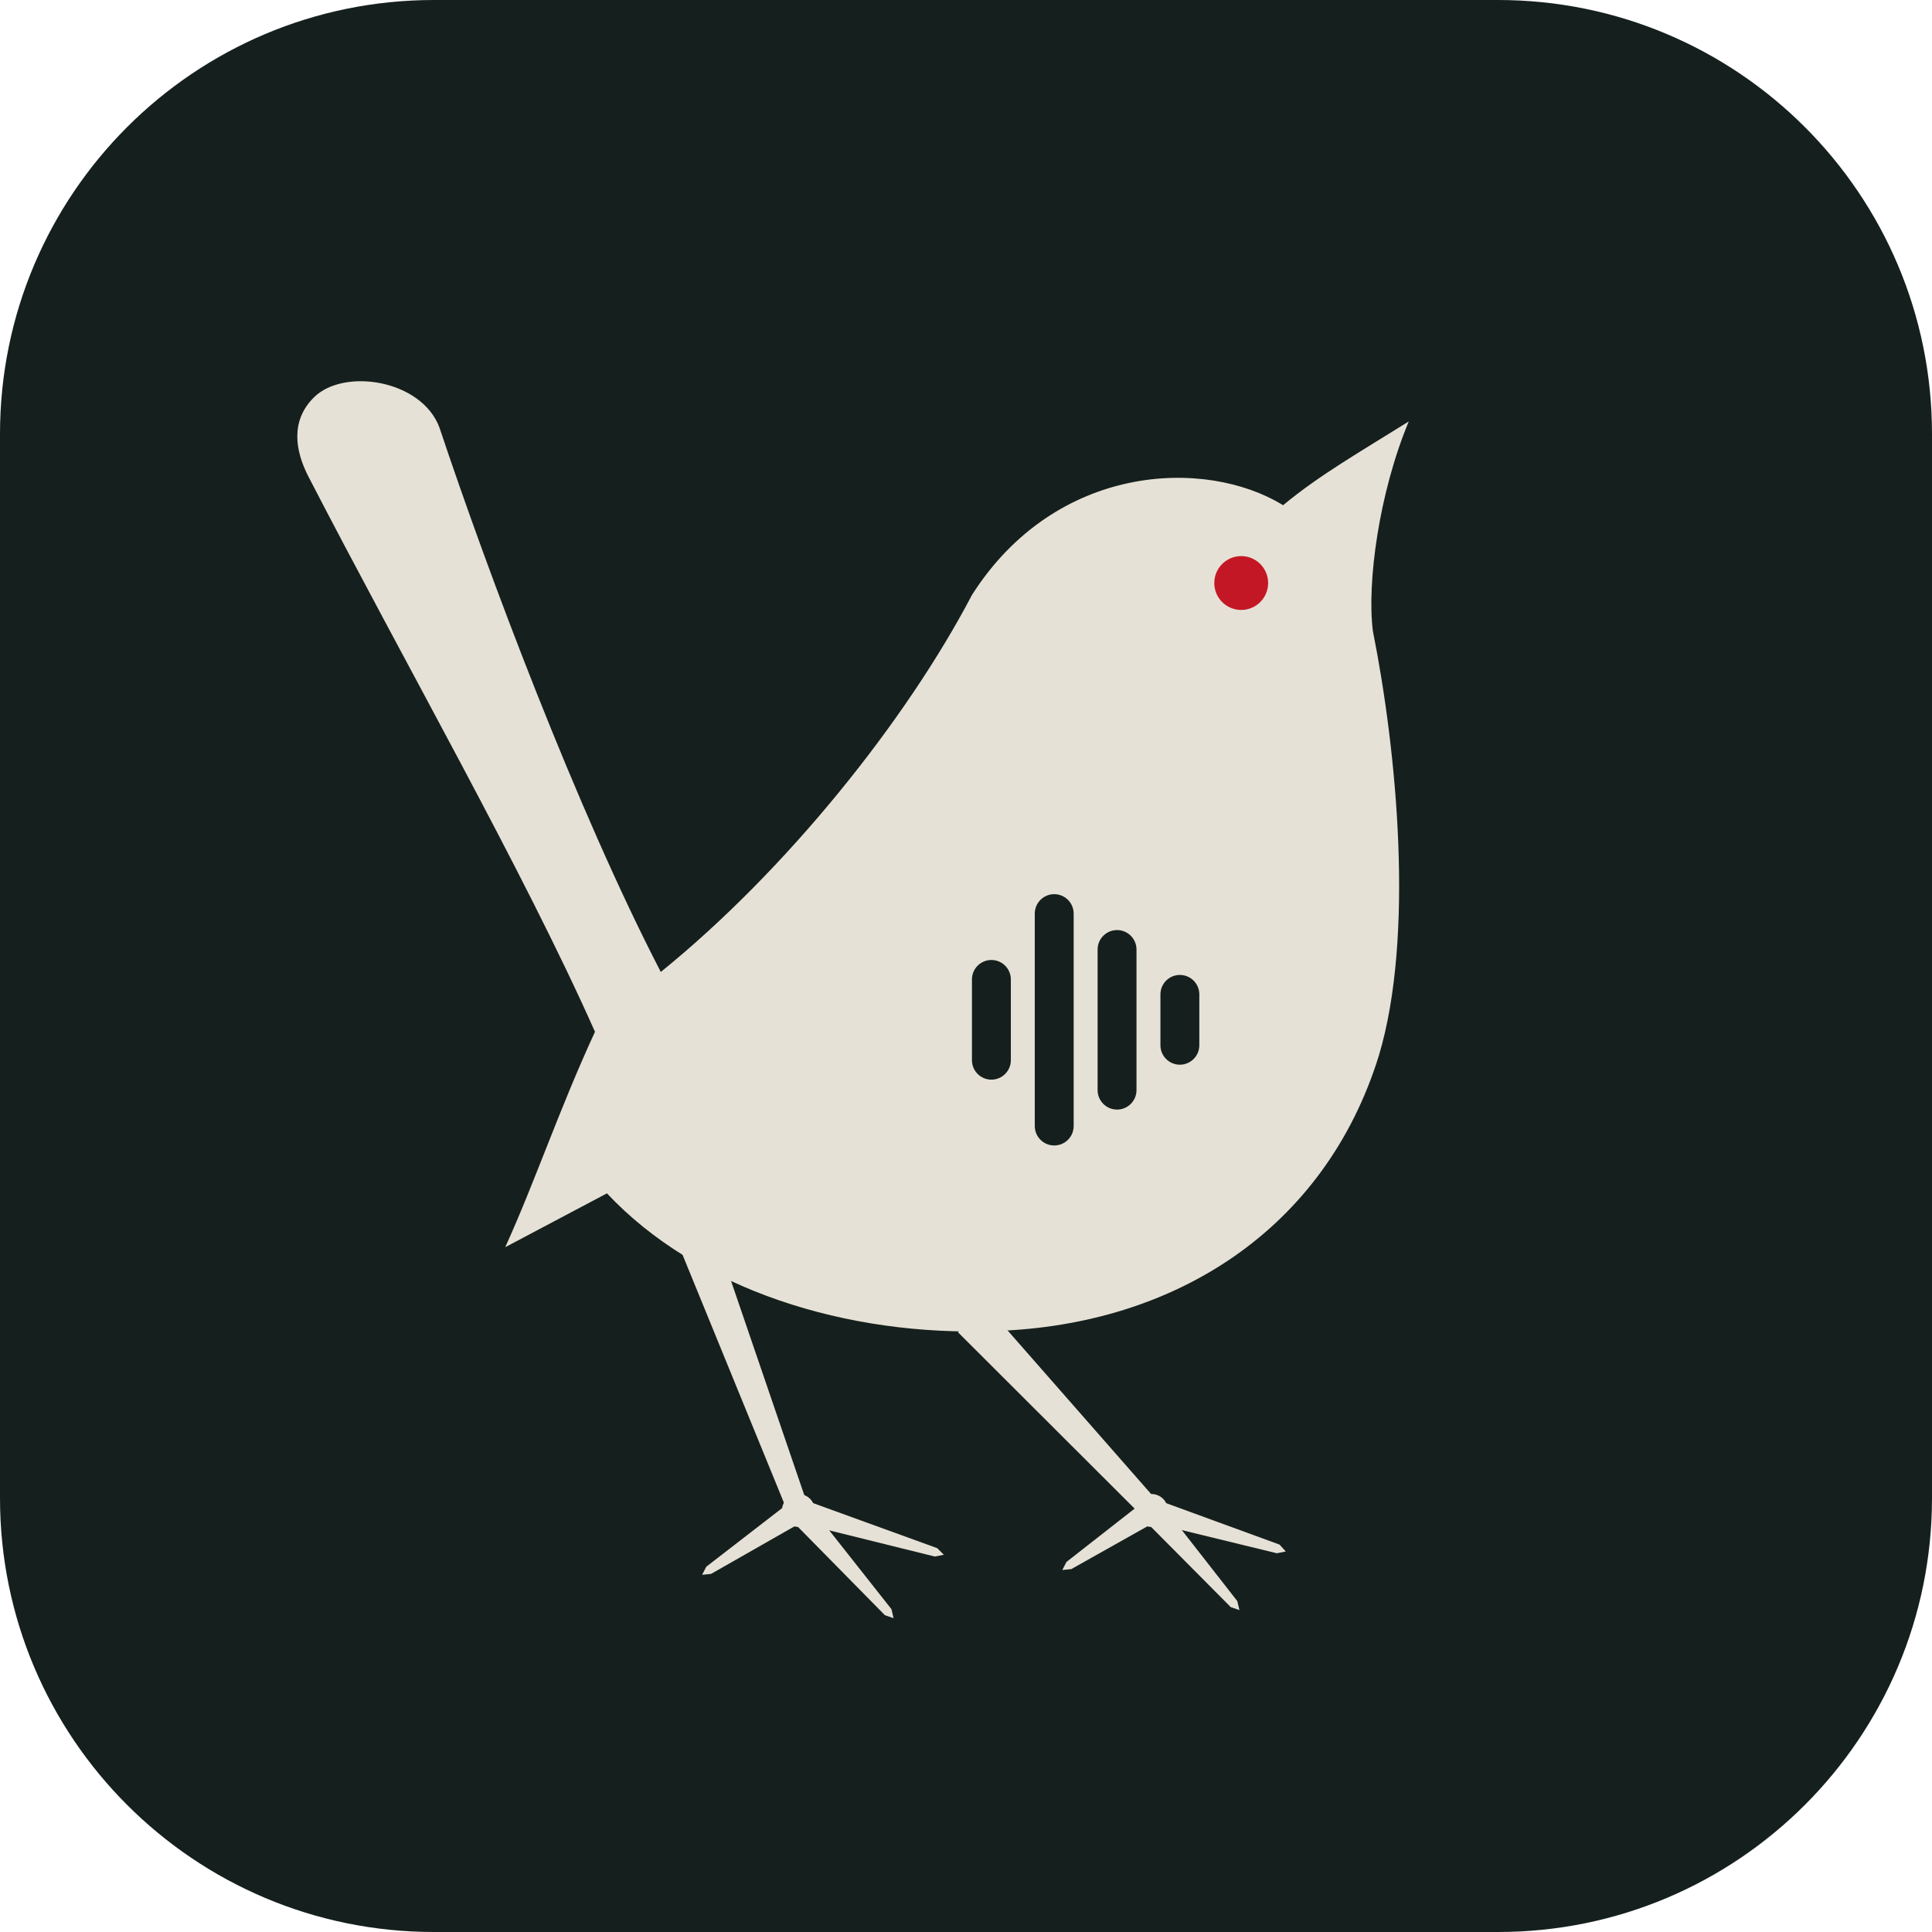
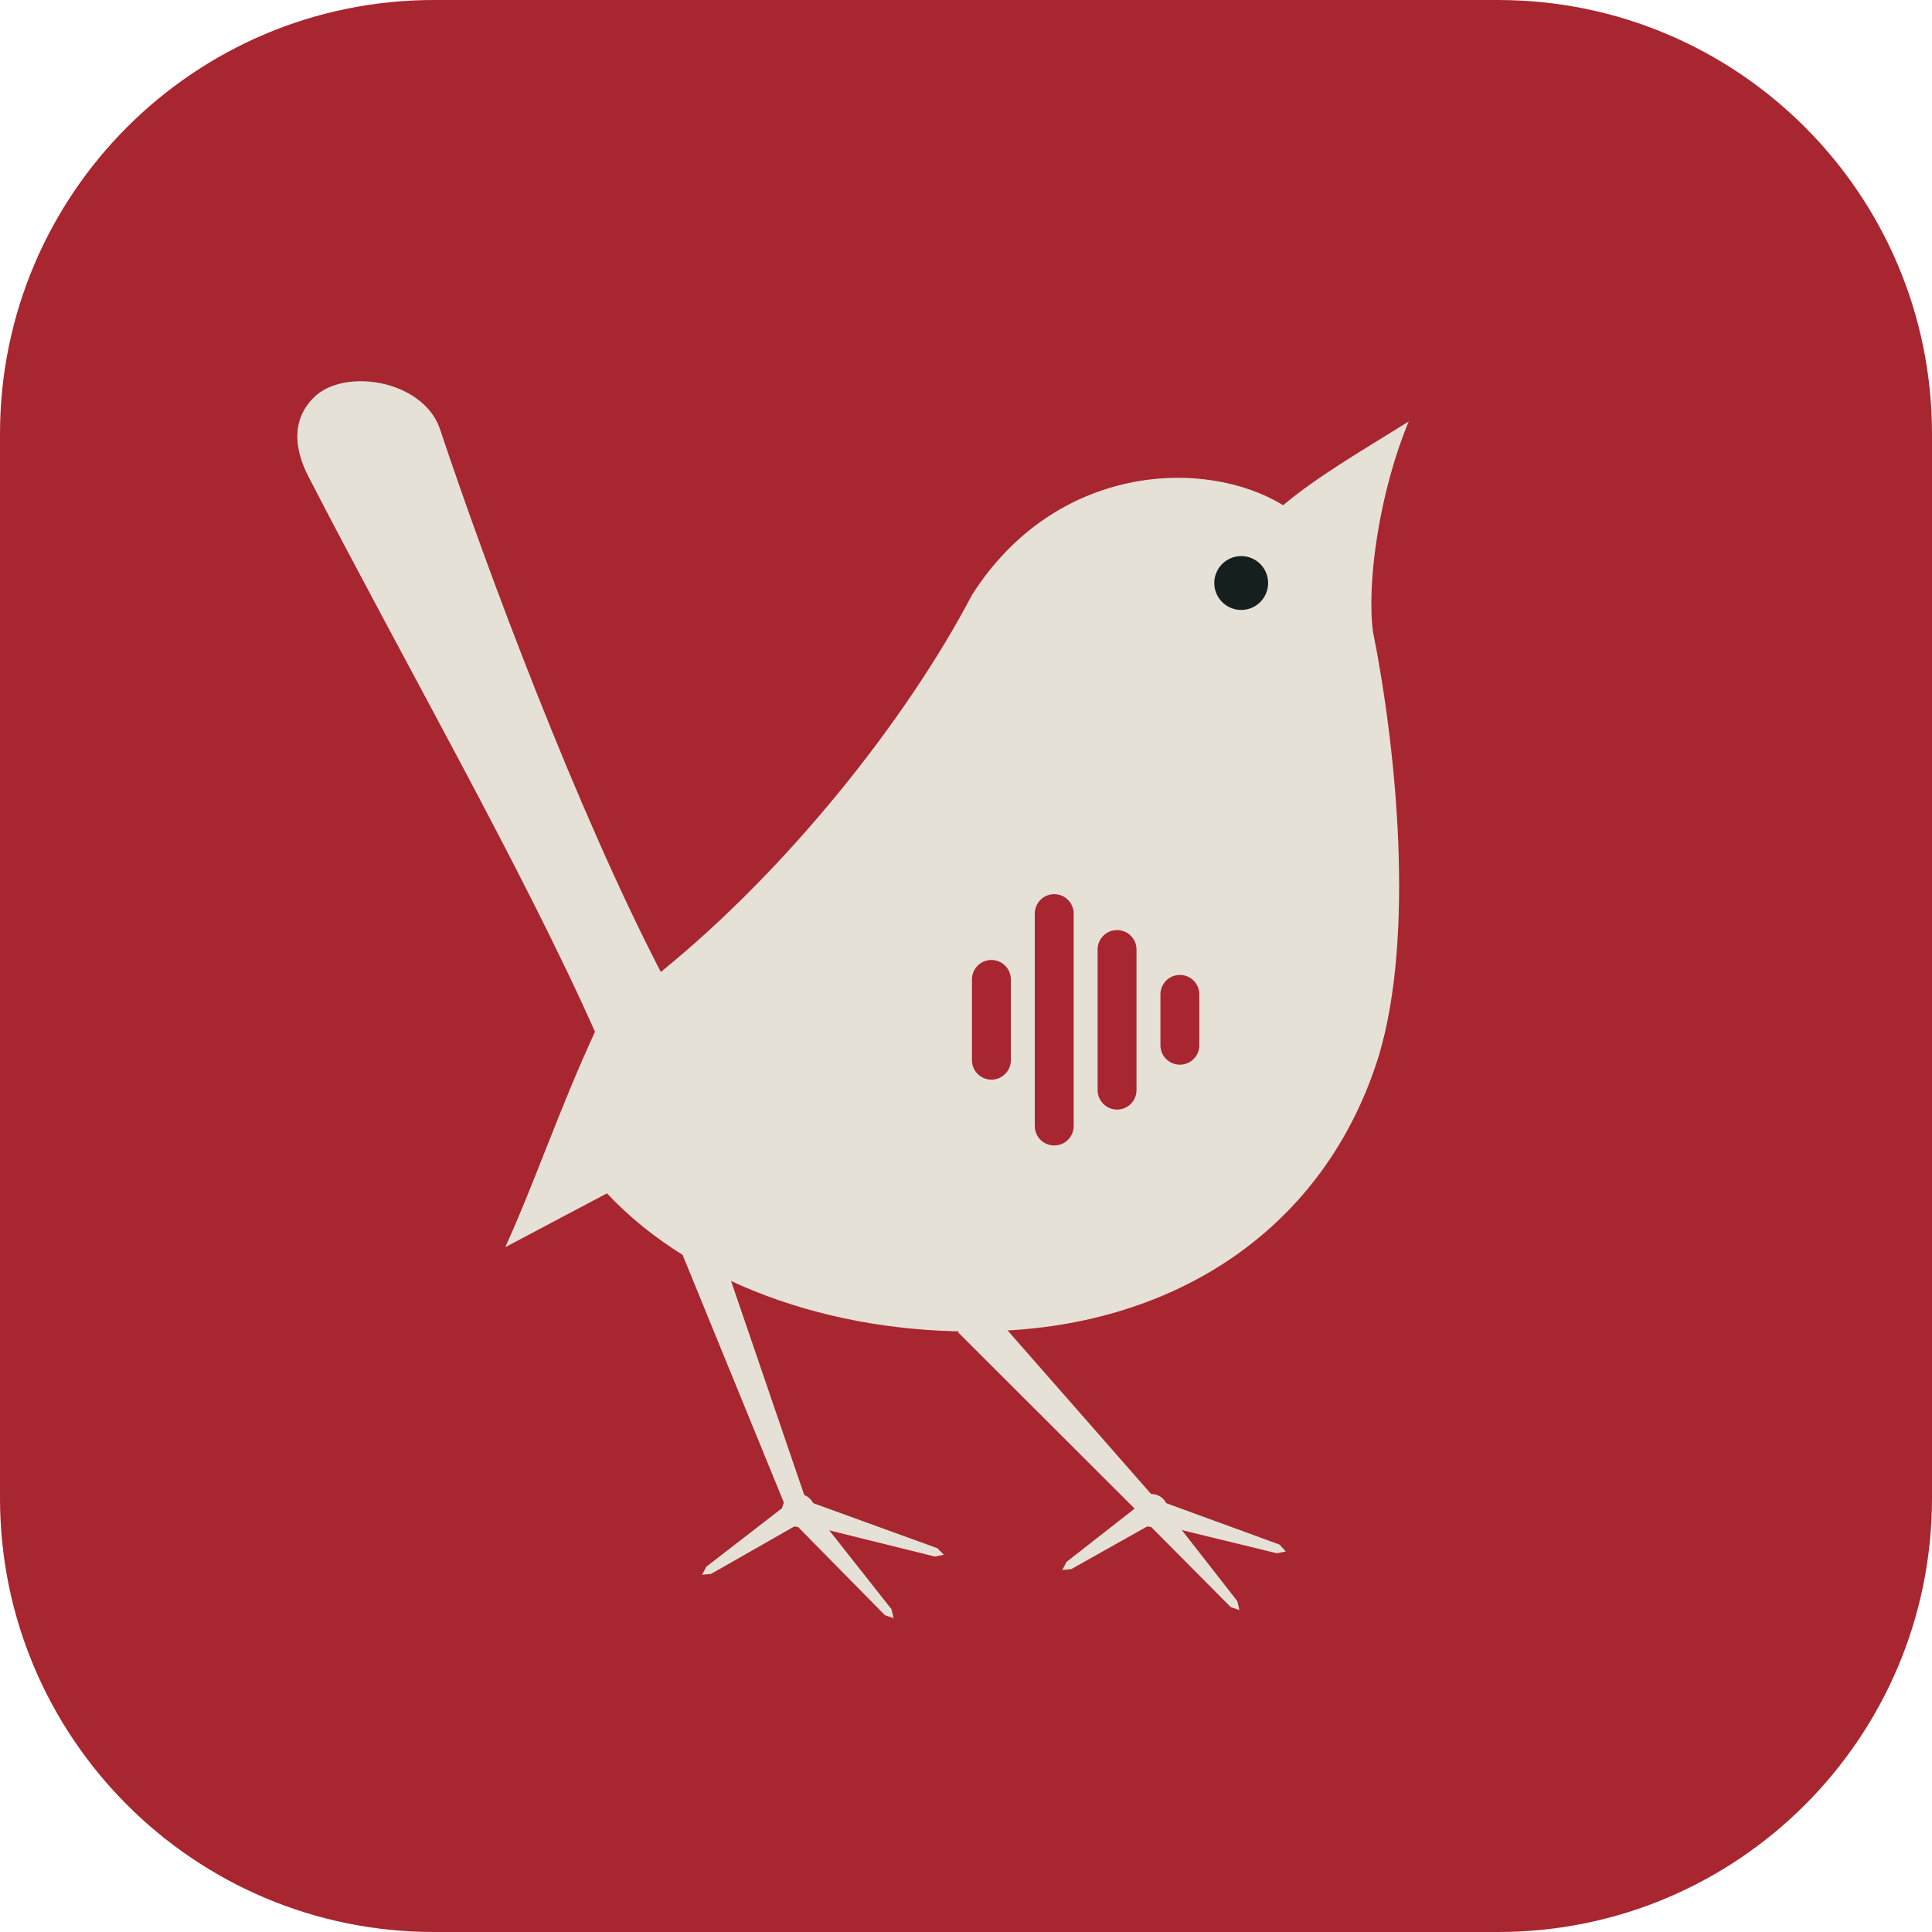
<svg xmlns="http://www.w3.org/2000/svg" viewBox="0 0 1024 1024" role="img" aria-label="Wren app icon">
-   <rect width="1024" height="1024" rx="230" fill="#15201e" />
+   <rect width="1024" height="1024" rx="230" fill="#a8262f" />
  <g transform="translate(99.7 144.1) scale(1.5857)">
    <path fill="#e6e1d6" fill-rule="evenodd" d="M408 50 C392 60 378 68 366 78 C340 62 290 64 262 108 C240 150 200 200 158 234 C130 180 100 100 84 52 C78 36 52 32 42 42 C34 50 36 60 40 68 C72 130 112 200 136 254 C124 280 116 304 106 326 L140 308 C170 340 220 356 270 354 C330 352 380 320 398 262 C410 222 404 160 396 120 C394 104 398 74 408 50 Z M262 236.5 A6.5 6.5 0 0 1 275 236.5 L275 263.5 A6.5 6.5 0 0 1 262 263.5 Z M283 214.5 A6.5 6.5 0 0 1 296 214.5 L296 285.5 A6.5 6.5 0 0 1 283 285.5 Z M304 226.5 A6.5 6.5 0 0 1 317 226.5 L317 273.5 A6.5 6.5 0 0 1 304 273.5 Z M325 241.5 A6.5 6.5 0 0 1 338 241.5 L338 258.5 A6.5 6.5 0 0 1 325 258.5 Z" />
    <path fill="#e6e1d6" d="M161.9 320.3 L200.7 415.2 L206.2 419.9 L207.3 412.8 L174.1 315.7 Z" />
    <path fill="#e6e1d6" d="M202.8 417.8 L249.6 429.4 L252.6 428.8 L250.4 426.6 L205.2 410.2 Z" />
    <path fill="#e6e1d6" d="M201.0 416.6 L232.9 449.0 L235.8 450.0 L235.1 447.0 L207.0 411.4 Z" />
    <path fill="#e6e1d6" d="M201.8 410.7 L173.2 432.8 L171.8 435.5 L174.8 435.2 L206.2 417.3 Z" />
    <path fill="#e6e1d6" d="M198.5 414 A5.5 5.5 0 1 0 209.5 414 A5.5 5.5 0 1 0 198.5 414 Z" />
    <path fill="#e6e1d6" d="M257.3 354.4 L319.4 416.4 L326.3 418.6 L324.6 411.6 L266.7 345.6 Z" />
    <path fill="#e6e1d6" d="M320.8 417.8 L363.9 428.3 L366.9 427.7 L364.8 425.4 L323.2 410.2 Z" />
    <path fill="#e6e1d6" d="M319.0 416.6 L348.5 446.3 L351.4 447.3 L350.7 444.3 L325.0 411.4 Z" />
    <path fill="#e6e1d6" d="M319.8 410.7 L293.6 431.2 L292.2 433.9 L295.2 433.6 L324.2 417.3 Z" />
    <path fill="#e6e1d6" d="M316.5 414 A5.5 5.5 0 1 0 327.5 414 A5.5 5.5 0 1 0 316.5 414 Z" />
-     <circle cx="352" cy="104" r="9" fill="#c41725" />
+     <circle cx="352" cy="104" r="9" fill="#15201e" />
  </g>
</svg>
